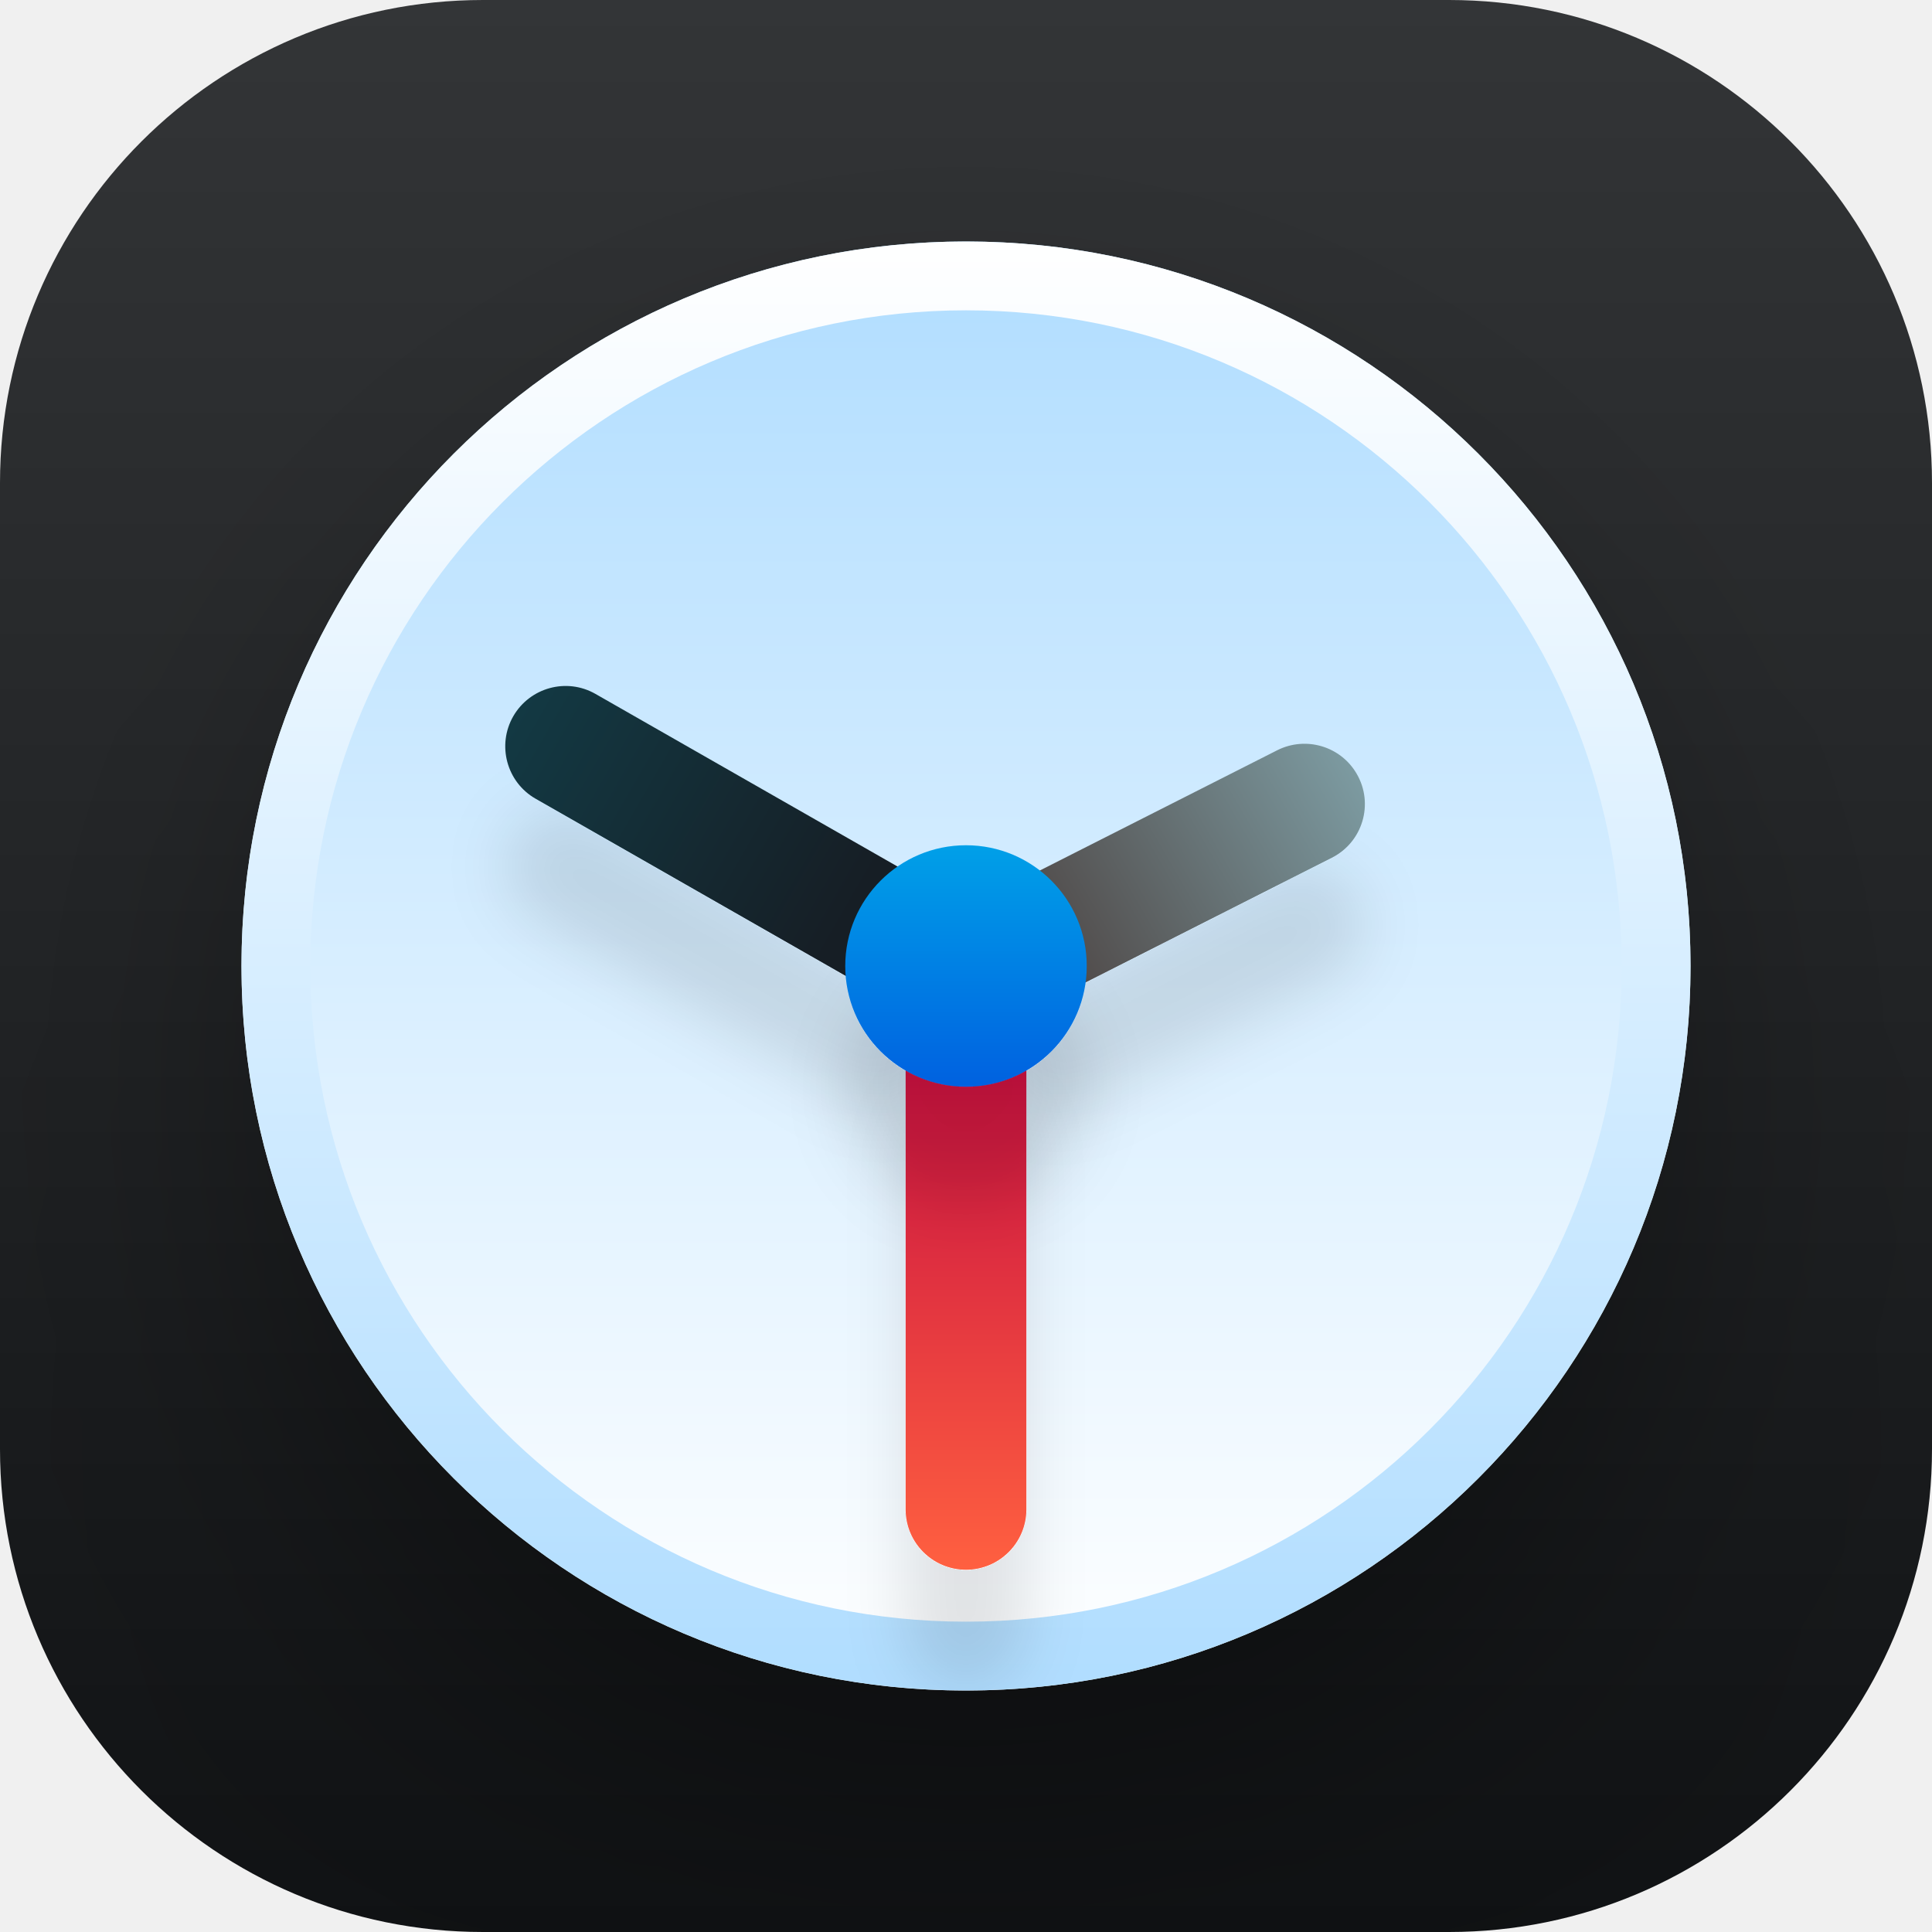
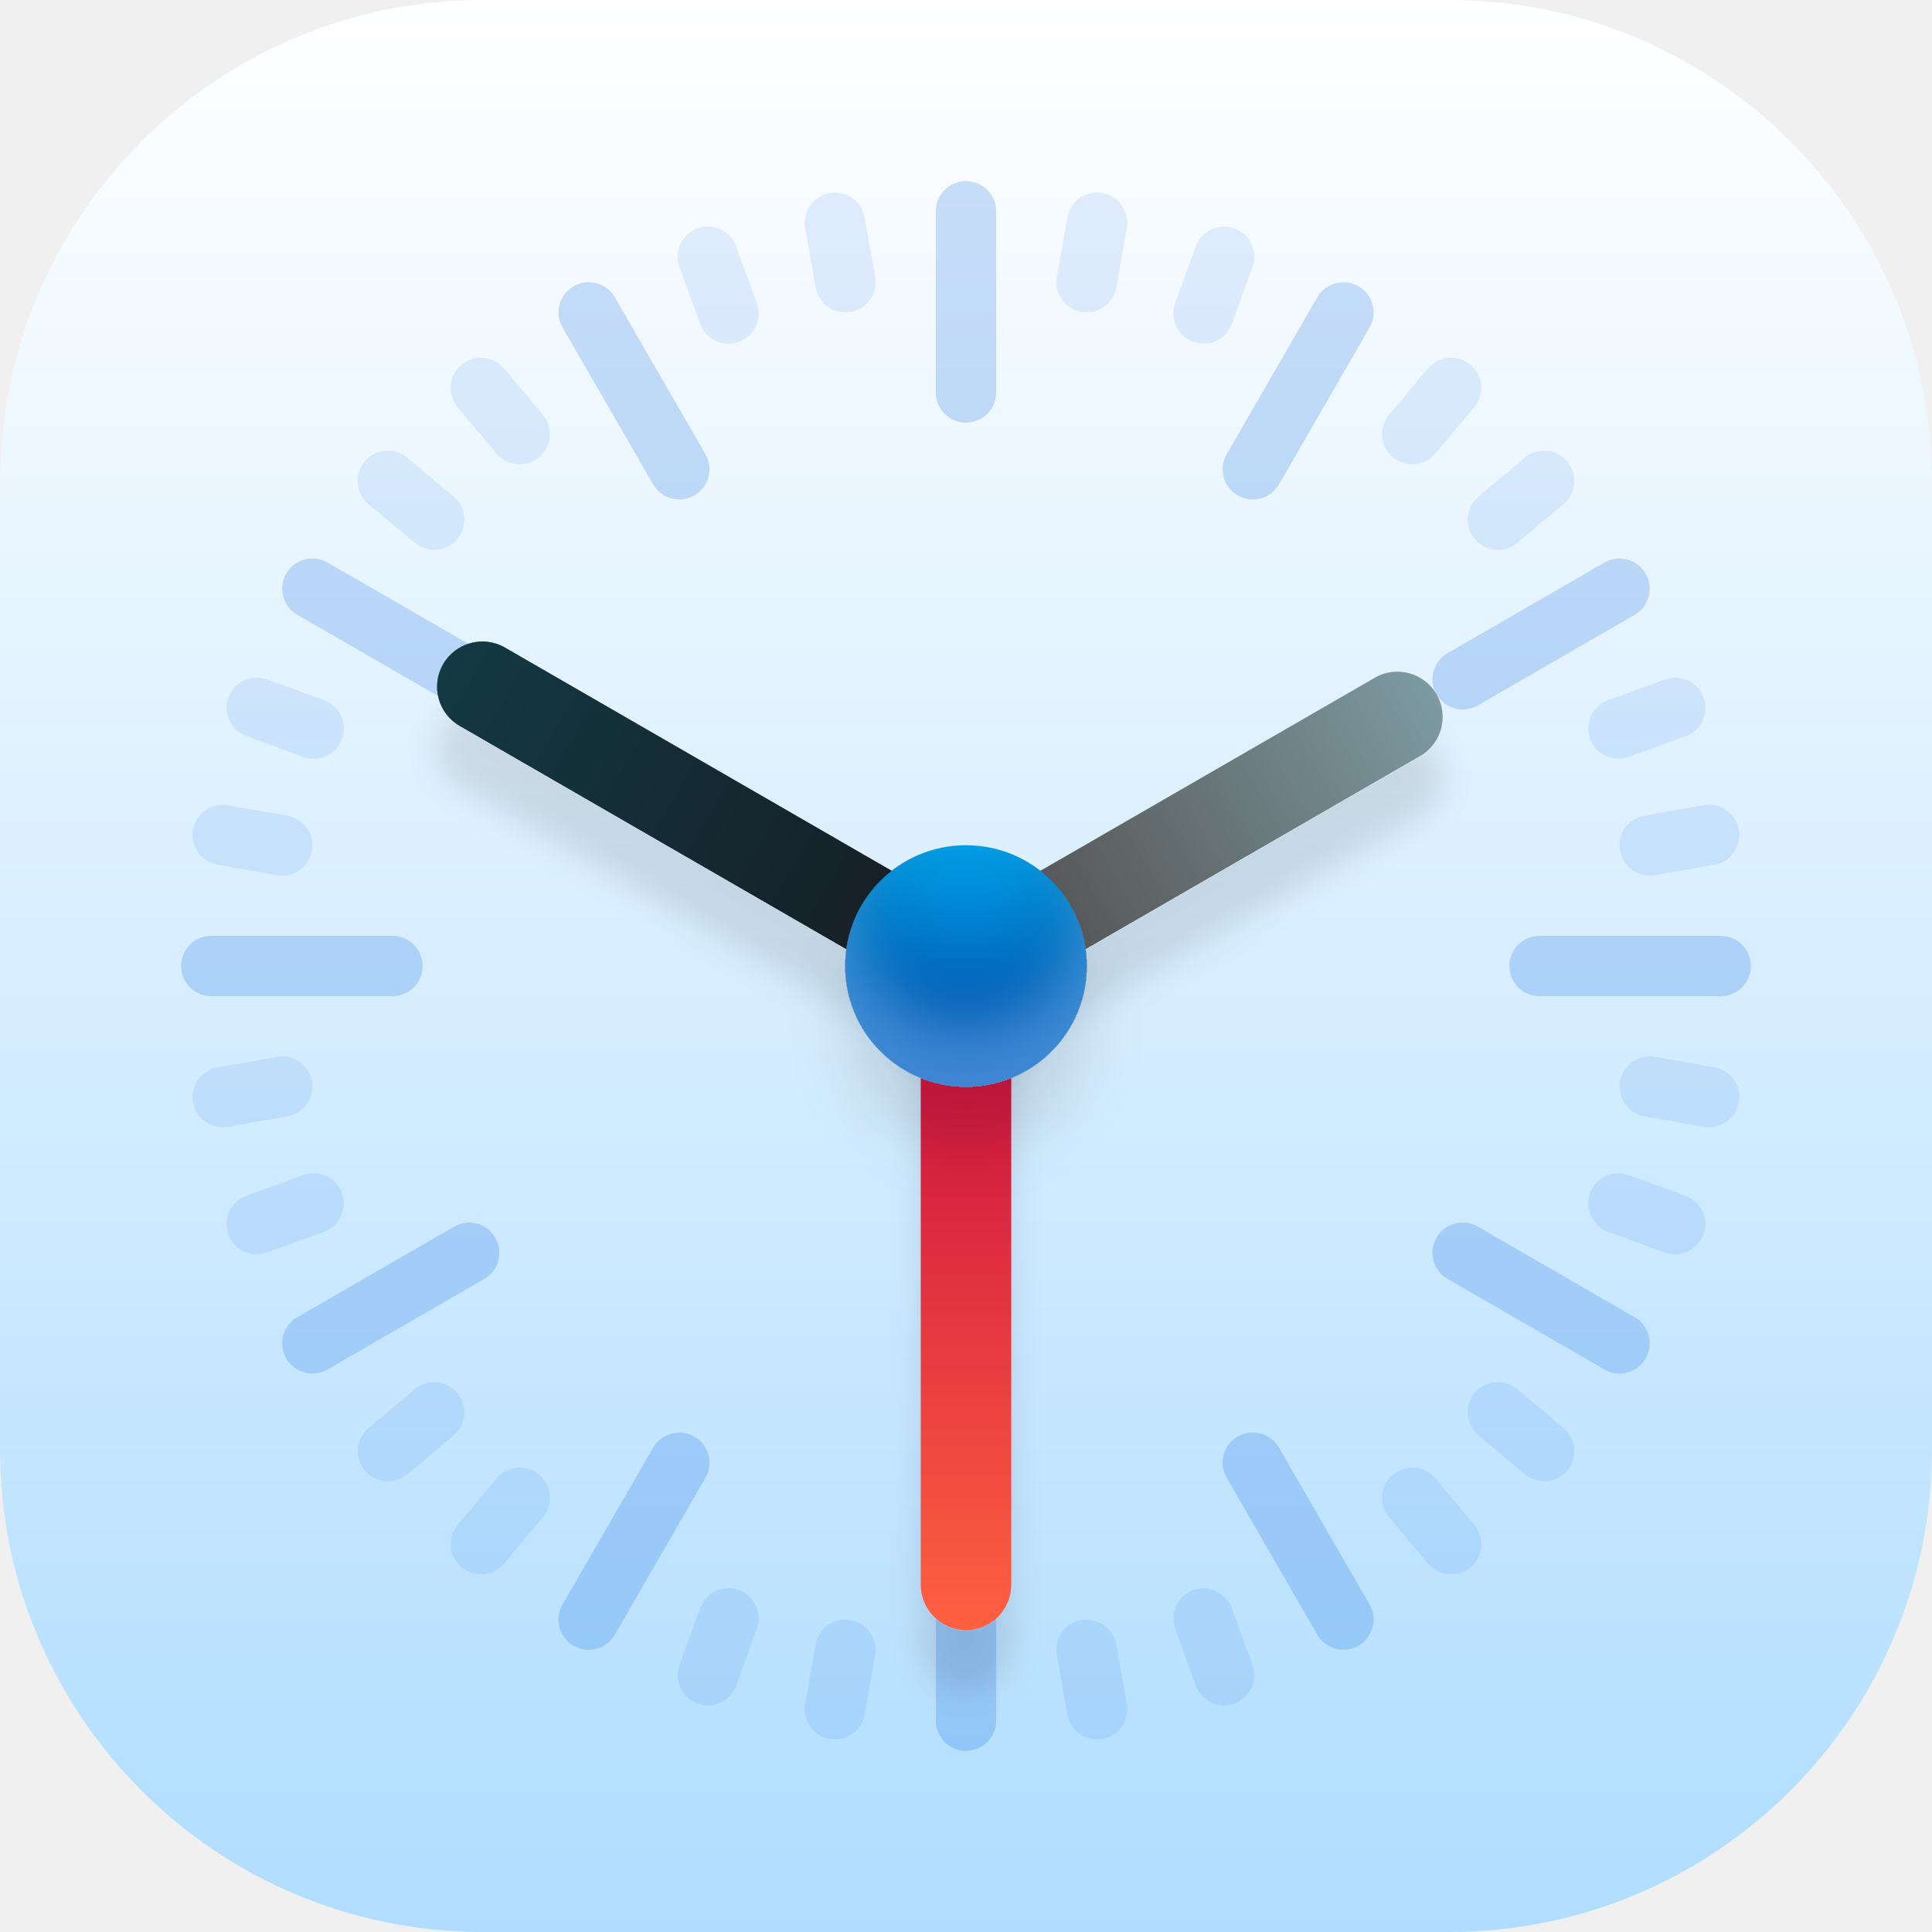
<svg xmlns="http://www.w3.org/2000/svg" width="16" height="16" viewBox="0 0 16 16" fill="none">
-   <g clip-path="url(#clip0_657_328)">
-     <rect width="16" height="16" rx="4" fill="url(#paint0_linear_657_328)" />
-     <g filter="url(#filter0_dd_657_328)">
-       <rect x="2" y="2" width="12" height="12" rx="6" fill="url(#paint1_linear_657_328)" />
-       <rect x="2.285" y="2.285" width="11.43" height="11.43" rx="5.715" stroke="url(#paint2_linear_657_328)" stroke-width="0.57" stroke-linecap="round" />
+   <g clip-path="url(#clip0_810_165)">
+     <rect width="16" height="16" rx="4" fill="url(#paint0_linear_810_165)" />
+     <rect x="7.75" y="1.5" width="0.5" height="2" rx="0.25" fill="#0061E0" fill-opacity="0.2" />
+     <rect x="7.75" y="12.5" width="0.5" height="2" rx="0.25" fill="#0061E0" fill-opacity="0.2" />
+     <rect x="1.5" y="8.25" width="0.5" height="2" rx="0.25" transform="rotate(-90 1.5 8.25)" fill="#0061E0" fill-opacity="0.2" />
+     <rect x="12.5" y="8.25" width="0.5" height="2" rx="0.25" transform="rotate(-90 12.5 8.25)" fill="#0061E0" fill-opacity="0.2" />
+     <rect x="4.534" y="2.496" width="0.5" height="2" rx="0.25" transform="rotate(-30 4.53351 2.49582)" fill="#0061E0" fill-opacity="0.2" />
+     <rect x="10.034" y="12.022" width="0.5" height="2" rx="0.25" transform="rotate(-30 10.0335 12.0221)" fill="#0061E0" fill-opacity="0.2" />
+     <rect x="2.496" y="11.466" width="0.5" height="2" rx="0.25" transform="rotate(-120 2.49585 11.4665)" fill="#0061E0" fill-opacity="0.2" />
+     <rect x="12.022" y="5.966" width="0.5" height="2" rx="0.25" transform="rotate(-120 12.0222 5.96649)" fill="#0061E0" fill-opacity="0.2" />
+     <rect x="2.246" y="4.966" width="0.5" height="2" rx="0.25" transform="rotate(-60 2.24585 4.96649)" fill="#0061E0" fill-opacity="0.2" />
+     <rect x="11.772" y="10.466" width="0.5" height="2" rx="0.25" transform="rotate(-60 11.7722 10.4665)" fill="#0061E0" fill-opacity="0.2" />
+     <rect x="4.966" y="13.754" width="0.5" height="2" rx="0.25" transform="rotate(-150 4.96649 13.7542)" fill="#0061E0" fill-opacity="0.2" />
+     <rect x="10.466" y="4.228" width="0.5" height="2" rx="0.25" transform="rotate(-150 10.4665 4.22787)" fill="#0061E0" fill-opacity="0.2" />
+     <rect x="6.625" y="1.642" width="0.5" height="1" rx="0.25" transform="rotate(-10 6.62506 1.64215)" fill="#0061E0" fill-opacity="0.1" />
+     <rect x="8.709" y="13.46" width="0.5" height="1" rx="0.25" transform="rotate(-10 8.70886 13.4598)" fill="#0061E0" fill-opacity="0.1" />
+     <rect x="1.642" y="9.375" width="0.5" height="1" rx="0.25" transform="rotate(-100 1.64215 9.37491)" fill="#0061E0" fill-opacity="0.1" />
+     <rect x="13.46" y="7.291" width="0.5" height="1" rx="0.25" transform="rotate(-100 13.4598 7.29114)" fill="#0061E0" fill-opacity="0.1" />
+     <rect x="5.542" y="1.977" width="0.5" height="1" rx="0.25" transform="rotate(-20 5.54199 1.97748)" fill="#0061E0" fill-opacity="0.1" />
+     <rect x="9.646" y="13.254" width="0.5" height="1" rx="0.25" transform="rotate(-20 9.64624 13.2538)" fill="#0061E0" fill-opacity="0.1" />
+     <rect x="1.978" y="10.458" width="0.5" height="1" rx="0.25" transform="rotate(-110 1.97754 10.458)" fill="#0061E0" fill-opacity="0.1" />
+     <rect x="13.254" y="6.354" width="0.5" height="1" rx="0.25" transform="rotate(-110 13.2538 6.35379)" fill="#0061E0" fill-opacity="0.1" />
+     <rect x="3.63" y="3.181" width="0.5" height="1" rx="0.25" transform="rotate(-40 3.63043 3.18137)" fill="#0061E0" fill-opacity="0.1" />
+     <rect x="11.344" y="12.374" width="0.5" height="1" rx="0.25" transform="rotate(-40 11.3439 12.3739)" fill="#0061E0" fill-opacity="0.1" />
+     <rect x="3.181" y="12.37" width="0.5" height="1" rx="0.25" transform="rotate(-130 3.18146 12.3696)" fill="#0061E0" fill-opacity="0.1" />
+     <rect x="12.374" y="4.656" width="0.5" height="1" rx="0.25" transform="rotate(-130 12.374 4.65616)" fill="#0061E0" fill-opacity="0.1" />
+     <rect x="2.86" y="4.013" width="0.5" height="1" rx="0.25" transform="rotate(-50 2.86005 4.01334)" fill="#0061E0" fill-opacity="0.1" />
+     <rect x="12.053" y="11.727" width="0.5" height="1" rx="0.25" transform="rotate(-50 12.0526 11.7268)" fill="#0061E0" fill-opacity="0.1" />
+     <rect x="4.013" y="13.14" width="0.5" height="1" rx="0.25" transform="rotate(-140 4.01343 13.1399)" fill="#0061E0" fill-opacity="0.1" />
+     <rect x="11.727" y="3.947" width="0.5" height="1" rx="0.25" transform="rotate(-140 11.7269 3.94739)" fill="#0061E0" fill-opacity="0.1" />
+     <rect x="1.807" y="6.012" width="0.5" height="1" rx="0.25" transform="rotate(-70 1.80658 6.01175)" fill="#0061E0" fill-opacity="0.1" />
+     <rect x="13.083" y="10.116" width="0.5" height="1" rx="0.25" transform="rotate(-70 13.0829 10.116)" fill="#0061E0" fill-opacity="0.1" />
+     <rect x="6.012" y="14.194" width="0.5" height="1" rx="0.25" transform="rotate(-160 6.01184 14.1935)" fill="#0061E0" fill-opacity="0.1" />
+     <rect x="10.116" y="2.917" width="0.5" height="1" rx="0.25" transform="rotate(-160 10.1161 2.91714)" fill="#0061E0" fill-opacity="0.1" />
+     <rect x="1.555" y="7.117" width="0.5" height="1" rx="0.25" transform="rotate(-80 1.55542 7.11743)" fill="#0061E0" fill-opacity="0.1" />
+     <rect x="13.373" y="9.201" width="0.5" height="1" rx="0.25" transform="rotate(-80 13.3731 9.2012)" fill="#0061E0" fill-opacity="0.1" />
+     <rect x="7.118" y="14.445" width="0.5" height="1" rx="0.25" transform="rotate(-170 7.11755 14.4446)" fill="#0061E0" fill-opacity="0.1" />
+     <rect x="9.201" y="2.627" width="0.5" height="1" rx="0.25" transform="rotate(-170 9.20135 2.62692)" fill="#0061E0" fill-opacity="0.1" />
+     <g filter="url(#filter0_d_810_165)">
+       <path d="M3.807 6.012C3.628 5.909 3.566 5.679 3.67 5.5C3.773 5.321 4.003 5.259 4.182 5.363L8.296 7.738C8.475 7.841 8.537 8.071 8.433 8.25C8.329 8.429 8.1 8.491 7.921 8.387L3.807 6.012Z" fill="url(#paint1_linear_810_165)" />
+       <path d="M3.807 6.012C3.628 5.909 3.566 5.679 3.67 5.5C3.773 5.321 4.003 5.259 4.182 5.363L8.296 7.738C8.475 7.841 8.537 8.071 8.433 8.25C8.329 8.429 8.1 8.491 7.921 8.387L3.807 6.012Z" fill="url(#paint2_linear_810_165)" />
    </g>
-     <g filter="url(#filter1_d_657_328)">
-       <path d="M10.578 6.213C10.815 6.094 11.104 6.18 11.236 6.409C11.38 6.657 11.285 6.975 11.029 7.104L8.957 8.153C8.721 8.272 8.432 8.186 8.3 7.957C8.156 7.709 8.251 7.391 8.507 7.262L10.578 6.213Z" fill="url(#paint3_linear_657_328)" />
+     <g filter="url(#filter1_d_810_165)">
+       <path d="M11.385 5.613C11.564 5.509 11.794 5.571 11.897 5.75C12.001 5.929 11.939 6.159 11.76 6.262L8.079 8.387C7.9 8.491 7.671 8.429 7.567 8.25C7.463 8.071 7.525 7.841 7.704 7.738L11.385 5.613Z" fill="url(#paint3_linear_810_165)" />
    </g>
-     <g filter="url(#filter2_d_657_328)">
-       <path d="M4.436 6.615C4.196 6.478 4.113 6.171 4.251 5.931C4.389 5.693 4.693 5.61 4.932 5.747L7.564 7.251C7.804 7.388 7.887 7.695 7.749 7.935C7.611 8.173 7.307 8.256 7.068 8.119L4.436 6.615Z" fill="url(#paint4_linear_657_328)" />
+     <g filter="url(#filter2_d_810_165)">
+       <path d="M8.375 13.125C8.375 13.332 8.207 13.5 8 13.5C7.793 13.5 7.625 13.332 7.625 13.125V7.875C7.625 7.668 7.793 7.5 8 7.5C8.207 7.5 8.375 7.668 8.375 7.875V13.125Z" fill="url(#paint4_linear_810_165)" />
    </g>
-     <g filter="url(#filter3_d_657_328)">
-       <path d="M7.5 8.5C7.5 8.224 7.724 8 8 8C8.276 8 8.5 8.224 8.5 8.5V12.5C8.5 12.776 8.276 13 8 13C7.724 13 7.5 12.776 7.5 12.5V8.5Z" fill="url(#paint5_linear_657_328)" />
-     </g>
-     <g filter="url(#filter4_d_657_328)">
-       <rect x="7" y="7" width="2" height="2" rx="1" fill="url(#paint6_linear_657_328)" />
+     <g filter="url(#filter3_dii_810_165)">
+       <rect x="7" y="7" width="2" height="2" rx="1" fill="url(#paint5_linear_810_165)" />
    </g>
  </g>
  <defs>
-     <filter id="filter0_dd_657_328" x="-2" y="1" width="20" height="21" filterUnits="userSpaceOnUse" color-interpolation-filters="sRGB">
+     <filter id="filter0_d_810_165" x="3.37" y="5.312" width="5.364" height="3.875" filterUnits="userSpaceOnUse" color-interpolation-filters="sRGB">
      <feFlood flood-opacity="0" result="BackgroundImageFix" />
      <feColorMatrix in="SourceAlpha" type="matrix" values="0 0 0 0 0 0 0 0 0 0 0 0 0 0 0 0 0 0 127 0" result="hardAlpha" />
-       <feOffset dy="4" />
-       <feGaussianBlur stdDeviation="2" />
+       <feOffset dy="0.5" />
+       <feGaussianBlur stdDeviation="0.125" />
      <feComposite in2="hardAlpha" operator="out" />
      <feColorMatrix type="matrix" values="0 0 0 0 0 0 0 0 0 0 0 0 0 0 0 0 0 0 0.1 0" />
-       <feBlend mode="normal" in2="BackgroundImageFix" result="effect1_dropShadow_657_328" />
-       <feColorMatrix in="SourceAlpha" type="matrix" values="0 0 0 0 0 0 0 0 0 0 0 0 0 0 0 0 0 0 127 0" result="hardAlpha" />
-       <feOffset dy="1" />
-       <feGaussianBlur stdDeviation="1" />
-       <feComposite in2="hardAlpha" operator="out" />
-       <feColorMatrix type="matrix" values="0 0 0 0 0 0 0 0 0 0 0 0 0 0 0 0 0 0 0.25 0" />
-       <feBlend mode="normal" in2="effect1_dropShadow_657_328" result="effect2_dropShadow_657_328" />
-       <feBlend mode="normal" in="SourceGraphic" in2="effect2_dropShadow_657_328" result="shape" />
+       <feBlend mode="normal" in2="BackgroundImageFix" result="effect1_dropShadow_810_165" />
+       <feBlend mode="normal" in="SourceGraphic" in2="effect1_dropShadow_810_165" result="shape" />
    </filter>
-     <filter id="filter1_d_657_328" x="7.733" y="6.159" width="4.071" height="3.547" filterUnits="userSpaceOnUse" color-interpolation-filters="sRGB">
+     <filter id="filter1_d_810_165" x="7.267" y="5.562" width="4.931" height="3.625" filterUnits="userSpaceOnUse" color-interpolation-filters="sRGB">
      <feFlood flood-opacity="0" result="BackgroundImageFix" />
      <feColorMatrix in="SourceAlpha" type="matrix" values="0 0 0 0 0 0 0 0 0 0 0 0 0 0 0 0 0 0 127 0" result="hardAlpha" />
-       <feOffset dy="1" />
+       <feOffset dy="0.5" />
+       <feGaussianBlur stdDeviation="0.125" />
+       <feComposite in2="hardAlpha" operator="out" />
+       <feColorMatrix type="matrix" values="0 0 0 0 0 0 0 0 0 0 0 0 0 0 0 0 0 0 0.1 0" />
+       <feBlend mode="normal" in2="BackgroundImageFix" result="effect1_dropShadow_810_165" />
+       <feBlend mode="normal" in="SourceGraphic" in2="effect1_dropShadow_810_165" result="shape" />
+     </filter>
+     <filter id="filter2_d_810_165" x="7.375" y="7.5" width="1.25" height="6.75" filterUnits="userSpaceOnUse" color-interpolation-filters="sRGB">
+       <feFlood flood-opacity="0" result="BackgroundImageFix" />
+       <feColorMatrix in="SourceAlpha" type="matrix" values="0 0 0 0 0 0 0 0 0 0 0 0 0 0 0 0 0 0 127 0" result="hardAlpha" />
+       <feOffset dy="0.5" />
+       <feGaussianBlur stdDeviation="0.125" />
+       <feComposite in2="hardAlpha" operator="out" />
+       <feColorMatrix type="matrix" values="0 0 0 0 0 0 0 0 0 0 0 0 0 0 0 0 0 0 0.1 0" />
+       <feBlend mode="normal" in2="BackgroundImageFix" result="effect1_dropShadow_810_165" />
+       <feBlend mode="normal" in="SourceGraphic" in2="effect1_dropShadow_810_165" result="shape" />
+     </filter>
+     <filter id="filter3_dii_810_165" x="6.5" y="6" width="3" height="4" filterUnits="userSpaceOnUse" color-interpolation-filters="sRGB">
+       <feFlood flood-opacity="0" result="BackgroundImageFix" />
+       <feColorMatrix in="SourceAlpha" type="matrix" values="0 0 0 0 0 0 0 0 0 0 0 0 0 0 0 0 0 0 127 0" result="hardAlpha" />
+       <feOffset dy="0.5" />
      <feGaussianBlur stdDeviation="0.25" />
      <feComposite in2="hardAlpha" operator="out" />
      <feColorMatrix type="matrix" values="0 0 0 0 0 0 0 0 0 0 0 0 0 0 0 0 0 0 0.1 0" />
-       <feBlend mode="normal" in2="BackgroundImageFix" result="effect1_dropShadow_657_328" />
-       <feBlend mode="normal" in="SourceGraphic" in2="effect1_dropShadow_657_328" result="shape" />
+       <feBlend mode="normal" in2="BackgroundImageFix" result="effect1_dropShadow_810_165" />
+       <feBlend mode="normal" in="SourceGraphic" in2="effect1_dropShadow_810_165" result="shape" />
+       <feColorMatrix in="SourceAlpha" type="matrix" values="0 0 0 0 0 0 0 0 0 0 0 0 0 0 0 0 0 0 127 0" result="hardAlpha" />
+       <feOffset dy="-1" />
+       <feGaussianBlur stdDeviation="0.5" />
+       <feComposite in2="hardAlpha" operator="arithmetic" k2="-1" k3="1" />
+       <feColorMatrix type="matrix" values="0 0 0 0 0 0 0 0 0 0 0 0 0 0 0 0 0 0 0.25 0" />
+       <feBlend mode="normal" in2="shape" result="effect2_innerShadow_810_165" />
+       <feColorMatrix in="SourceAlpha" type="matrix" values="0 0 0 0 0 0 0 0 0 0 0 0 0 0 0 0 0 0 127 0" result="hardAlpha" />
+       <feOffset dy="-0.5" />
+       <feGaussianBlur stdDeviation="0.25" />
+       <feComposite in2="hardAlpha" operator="arithmetic" k2="-1" k3="1" />
+       <feColorMatrix type="matrix" values="0 0 0 0 0.502 0 0 0 0 0.761 0 0 0 0 1 0 0 0 0.5 0" />
+       <feBlend mode="normal" in2="effect2_innerShadow_810_165" result="effect3_innerShadow_810_165" />
    </filter>
-     <filter id="filter2_d_657_328" x="3.684" y="5.681" width="4.632" height="4.004" filterUnits="userSpaceOnUse" color-interpolation-filters="sRGB">
-       <feFlood flood-opacity="0" result="BackgroundImageFix" />
-       <feColorMatrix in="SourceAlpha" type="matrix" values="0 0 0 0 0 0 0 0 0 0 0 0 0 0 0 0 0 0 127 0" result="hardAlpha" />
-       <feOffset dy="1" />
-       <feGaussianBlur stdDeviation="0.25" />
-       <feComposite in2="hardAlpha" operator="out" />
-       <feColorMatrix type="matrix" values="0 0 0 0 0 0 0 0 0 0 0 0 0 0 0 0 0 0 0.1 0" />
-       <feBlend mode="normal" in2="BackgroundImageFix" result="effect1_dropShadow_657_328" />
-       <feBlend mode="normal" in="SourceGraphic" in2="effect1_dropShadow_657_328" result="shape" />
-     </filter>
-     <filter id="filter3_d_657_328" x="7" y="8" width="2" height="6.5" filterUnits="userSpaceOnUse" color-interpolation-filters="sRGB">
-       <feFlood flood-opacity="0" result="BackgroundImageFix" />
-       <feColorMatrix in="SourceAlpha" type="matrix" values="0 0 0 0 0 0 0 0 0 0 0 0 0 0 0 0 0 0 127 0" result="hardAlpha" />
-       <feOffset dy="1" />
-       <feGaussianBlur stdDeviation="0.25" />
-       <feComposite in2="hardAlpha" operator="out" />
-       <feColorMatrix type="matrix" values="0 0 0 0 0 0 0 0 0 0 0 0 0 0 0 0 0 0 0.1 0" />
-       <feBlend mode="normal" in2="BackgroundImageFix" result="effect1_dropShadow_657_328" />
-       <feBlend mode="normal" in="SourceGraphic" in2="effect1_dropShadow_657_328" result="shape" />
-     </filter>
-     <filter id="filter4_d_657_328" x="6.5" y="7" width="3" height="3.5" filterUnits="userSpaceOnUse" color-interpolation-filters="sRGB">
-       <feFlood flood-opacity="0" result="BackgroundImageFix" />
-       <feColorMatrix in="SourceAlpha" type="matrix" values="0 0 0 0 0 0 0 0 0 0 0 0 0 0 0 0 0 0 127 0" result="hardAlpha" />
-       <feOffset dy="1" />
-       <feGaussianBlur stdDeviation="0.25" />
-       <feComposite in2="hardAlpha" operator="out" />
-       <feColorMatrix type="matrix" values="0 0 0 0 0 0 0 0 0 0 0 0 0 0 0 0 0 0 0.1 0" />
-       <feBlend mode="normal" in2="BackgroundImageFix" result="effect1_dropShadow_657_328" />
-       <feBlend mode="normal" in="SourceGraphic" in2="effect1_dropShadow_657_328" result="shape" />
-     </filter>
-     <linearGradient id="paint0_linear_657_328" x1="8" y1="0" x2="8" y2="16" gradientUnits="userSpaceOnUse">
-       <stop stop-color="#333537" />
-       <stop offset="1" stop-color="#101214" />
-     </linearGradient>
-     <linearGradient id="paint1_linear_657_328" x1="8" y1="2" x2="8" y2="14" gradientUnits="userSpaceOnUse">
-       <stop stop-color="#B0DDFF" />
-       <stop offset="1" stop-color="white" />
-     </linearGradient>
-     <linearGradient id="paint2_linear_657_328" x1="8" y1="2" x2="8" y2="14" gradientUnits="userSpaceOnUse">
+     <linearGradient id="paint0_linear_810_165" x1="8" y1="0" x2="8" y2="16" gradientUnits="userSpaceOnUse">
      <stop stop-color="white" />
      <stop offset="1" stop-color="#B0DDFF" />
    </linearGradient>
-     <linearGradient id="paint3_linear_657_328" x1="11.365" y1="6.155" x2="8.286" y2="7.933" gradientUnits="userSpaceOnUse">
+     <linearGradient id="paint1_linear_810_165" x1="3.259" y1="5.421" x2="8.364" y2="8.369" gradientUnits="userSpaceOnUse">
      <stop stop-color="#80A1A8" />
      <stop offset="1" stop-color="#4A3F3D" />
    </linearGradient>
-     <linearGradient id="paint4_linear_657_328" x1="3.218" y1="4.175" x2="7.548" y2="6.675" gradientUnits="userSpaceOnUse">
+     <linearGradient id="paint2_linear_810_165" x1="1.942" y1="3.654" x2="7.85" y2="7.065" gradientUnits="userSpaceOnUse">
      <stop stop-color="#114854" />
      <stop offset="1" stop-color="#161E25" />
    </linearGradient>
-     <linearGradient id="paint5_linear_657_328" x1="8" y1="8" x2="8" y2="13" gradientUnits="userSpaceOnUse">
-       <stop stop-color="#C00040" />
-       <stop offset="1" stop-color="#FF6040" />
+     <linearGradient id="paint3_linear_810_165" x1="12.14" y1="5.451" x2="7.498" y2="8.131" gradientUnits="userSpaceOnUse">
+       <stop stop-color="#80A1A8" />
+       <stop offset="1" stop-color="#4A3F3D" />
    </linearGradient>
-     <linearGradient id="paint6_linear_657_328" x1="8" y1="7" x2="8" y2="9" gradientUnits="userSpaceOnUse">
+     <linearGradient id="paint4_linear_810_165" x1="8" y1="13.5" x2="8" y2="7.5" gradientUnits="userSpaceOnUse">
+       <stop stop-color="#FF6040" />
+       <stop offset="1" stop-color="#C00040" />
+     </linearGradient>
+     <linearGradient id="paint5_linear_810_165" x1="8" y1="7" x2="8" y2="9" gradientUnits="userSpaceOnUse">
      <stop stop-color="#00A0E8" />
      <stop offset="1" stop-color="#0061E0" />
    </linearGradient>
-     <clipPath id="clip0_657_328">
+     <clipPath id="clip0_810_165">
      <rect width="16" height="16" rx="4" fill="white" />
    </clipPath>
  </defs>
</svg>
